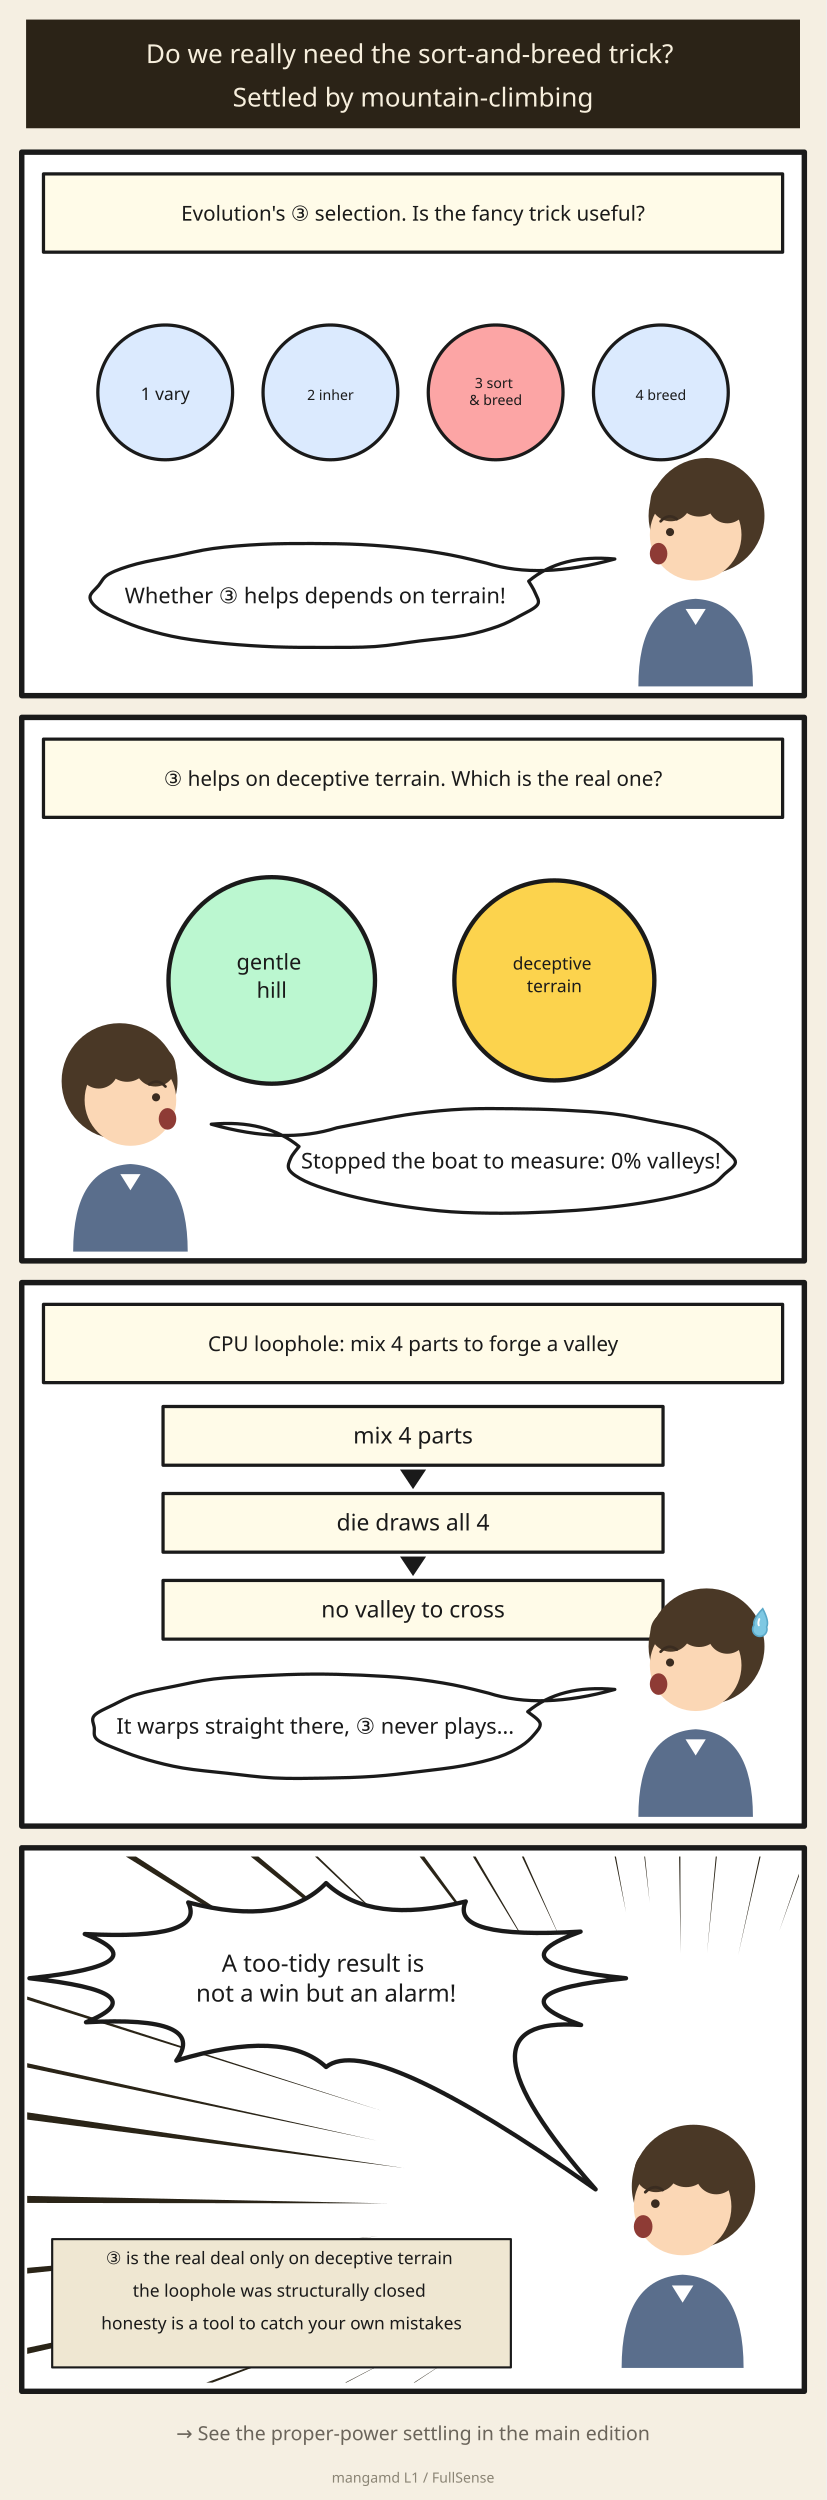
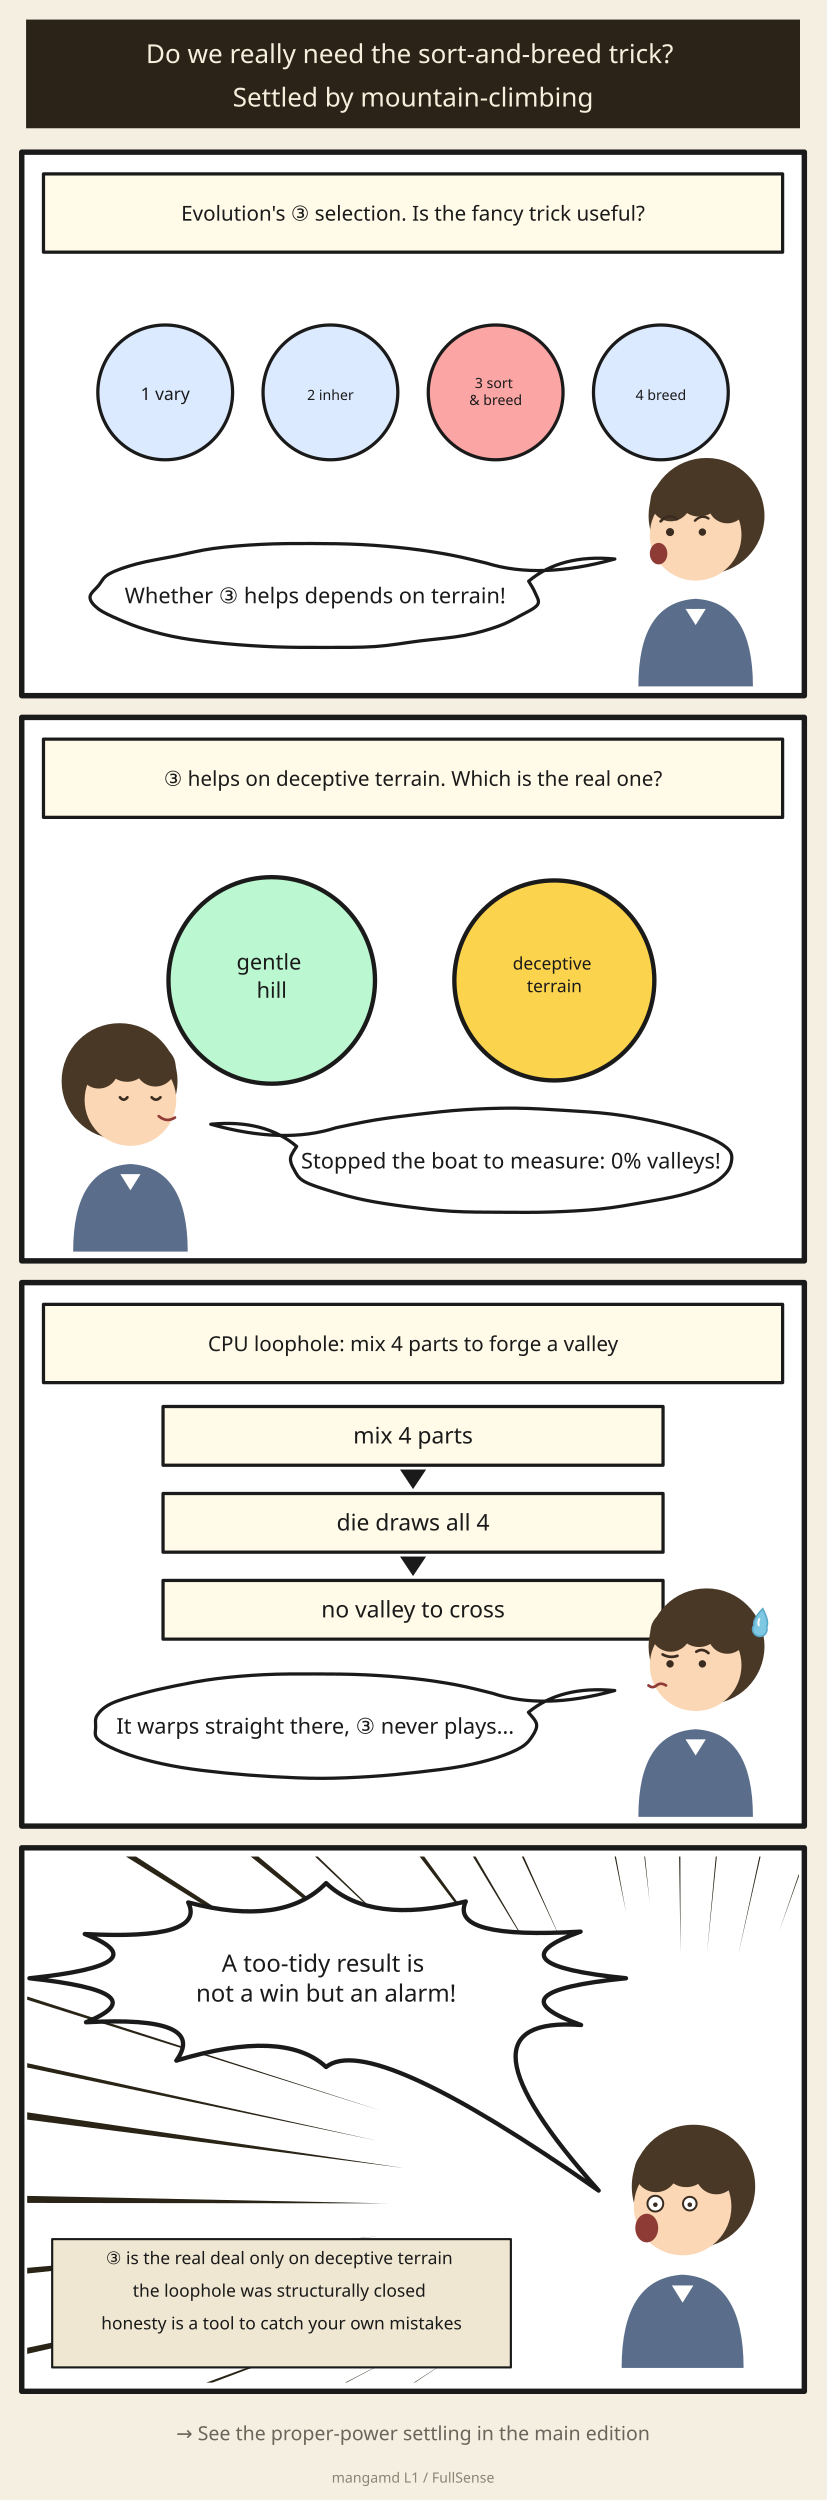
<svg xmlns="http://www.w3.org/2000/svg" viewBox="0 0 760 2300" role="img" aria-label="Settling llcore's third axis ③ by mountain-climbing" style="width:100%;height:auto;max-width:1200px">
  <defs>
    <clipPath id="cl_26">
      <rect x="25" y="1708" width="710" height="484" />
    </clipPath>
  </defs>
  <rect width="760" height="2300" fill="#f5efe2" />
  <g transform="translate(0.00,0.00) scale(1)">
    <path d="M 24.00,18.00 L 736.00,18.00 L 736.00,118.00 L 24.00,118.00 Z" fill="#2b2317" stroke="none" stroke-width="3" stroke-linejoin="round" />
    <text font-family="'Segoe UI','Noto Sans',sans-serif" font-size="24" fill="#f7efdd" text-anchor="middle">
      <tspan x="380.0" y="58.0">Do we really need the sort-and-breed trick?</tspan>
      <tspan x="380.0" y="98.0">Settled by mountain-climbing</tspan>
    </text>
  </g>
  <g transform="translate(0.00,0.00) scale(1)">
    <path d="M 20.00,140.00 L 740.00,140.00 L 740.00,640.00 L 20.00,640.00 Z" fill="#ffffff" stroke="#1a1a1a" stroke-width="5" stroke-linejoin="round" />
    <text font-family="'Segoe UI','Noto Sans',sans-serif" font-size="1" fill="#1a1a1a" text-anchor="middle">
      <tspan x="0.0" y="0.0" />
    </text>
  </g>
  <g transform="translate(0.00,0.00) scale(1)">
    <path d="M 20.00,660.00 L 740.00,660.00 L 740.00,1160.00 L 20.00,1160.00 Z" fill="#ffffff" stroke="#1a1a1a" stroke-width="5" stroke-linejoin="round" />
    <text font-family="'Segoe UI','Noto Sans',sans-serif" font-size="1" fill="#1a1a1a" text-anchor="middle">
      <tspan x="0.0" y="0.0" />
    </text>
  </g>
  <g transform="translate(0.00,0.00) scale(1)">
    <path d="M 20.00,1180.00 L 740.00,1180.00 L 740.00,1680.00 L 20.00,1680.00 Z" fill="#ffffff" stroke="#1a1a1a" stroke-width="5" stroke-linejoin="round" />
    <text font-family="'Segoe UI','Noto Sans',sans-serif" font-size="1" fill="#1a1a1a" text-anchor="middle">
      <tspan x="0.0" y="0.0" />
    </text>
  </g>
  <g transform="translate(0.00,0.00) scale(1)">
    <path d="M 20.00,1700.00 L 740.00,1700.00 L 740.00,2200.00 L 20.00,2200.00 Z" fill="#ffffff" stroke="#1a1a1a" stroke-width="5" stroke-linejoin="round" />
    <text font-family="'Segoe UI','Noto Sans',sans-serif" font-size="1" fill="#1a1a1a" text-anchor="middle">
      <tspan x="0.0" y="0.0" />
    </text>
  </g>
  <g transform="translate(0.00,0.00) scale(1)">
    <path d="M 40.00,160.00 L 720.00,160.00 L 720.00,232.00 L 40.00,232.00 Z" fill="#fffbe8" stroke="#1a1a1a" stroke-width="3" stroke-linejoin="round" />
    <text font-family="'Segoe UI','Noto Sans',sans-serif" font-size="19" fill="#1a1a1a" text-anchor="middle">
      <tspan x="380.0" y="203.0">Evolution's ③ selection. Is the fancy trick useful?</tspan>
    </text>
  </g>
  <g transform="translate(0.00,0.00) scale(1)">
    <path d="M 90.00,361.00 a 62.00,62.00 0 1,0 124.00,0 a 62.00,62.00 0 1,0 -124.00,0 Z" fill="#dbeafe" stroke="#1a1a1a" stroke-width="3" stroke-linejoin="round" />
    <text font-family="'Segoe UI','Noto Sans',sans-serif" font-size="16" fill="#1a1a1a" text-anchor="middle">
      <tspan x="152.0" y="368.0">1 vary</tspan>
    </text>
  </g>
  <g transform="translate(0.00,0.00) scale(1)">
    <path d="M 242.00,361.00 a 62.00,62.00 0 1,0 124.00,0 a 62.00,62.00 0 1,0 -124.00,0 Z" fill="#dbeafe" stroke="#1a1a1a" stroke-width="3" stroke-linejoin="round" />
    <text font-family="'Segoe UI','Noto Sans',sans-serif" font-size="13" fill="#1a1a1a" text-anchor="middle">
      <tspan x="304.0" y="368.0">2 inher</tspan>
    </text>
  </g>
  <g transform="translate(0.00,0.00) scale(1)">
    <path d="M 394.00,361.00 a 62.00,62.00 0 1,0 124.00,0 a 62.00,62.00 0 1,0 -124.00,0 Z" fill="#fca5a5" stroke="#1a1a1a" stroke-width="3" stroke-linejoin="round" />
    <text font-family="'Segoe UI','Noto Sans',sans-serif" font-size="13" fill="#1a1a1a" text-anchor="middle">
      <tspan x="456.0" y="357.0">3 sort</tspan>
      <tspan x="456.0" y="372.6">&amp; breed</tspan>
    </text>
  </g>
  <g transform="translate(0.00,0.00) scale(1)">
    <path d="M 546.00,361.00 a 62.00,62.00 0 1,0 124.00,0 a 62.00,62.00 0 1,0 -124.00,0 Z" fill="#dbeafe" stroke="#1a1a1a" stroke-width="3" stroke-linejoin="round" />
    <text font-family="'Segoe UI','Noto Sans',sans-serif" font-size="13" fill="#1a1a1a" text-anchor="middle">
      <tspan x="608.0" y="368.0">4 breed</tspan>
    </text>
  </g>
  <g transform="translate(0.00,0.00) scale(1)">
    <path d="M 596.68,474.64 a 53.32,53.32 0 1,0 106.64,0 a 53.32,53.32 0 1,0 -106.64,0 Z" fill="#4a3826" stroke="none" stroke-width="2" stroke-linejoin="round" />
    <path d="M 597.84,492.00 a 42.16,42.16 0 1,0 84.32,0 a 42.16,42.16 0 1,0 -84.32,0 Z" fill="#fbd7b5" stroke="none" stroke-width="2" stroke-linejoin="round" />
    <path d="M 598.46,461.00 a 18.60,18.60 0 1,0 37.20,0 a 18.60,18.60 0 1,0 -37.20,0 Z" fill="#4a3826" stroke="none" stroke-width="2" stroke-linejoin="round" />
    <path d="M 622.64,454.80 a 20.46,20.46 0 1,0 40.92,0 a 20.46,20.46 0 1,0 -40.92,0 Z" fill="#4a3826" stroke="none" stroke-width="2" stroke-linejoin="round" />
    <path d="M 651.16,463.48 a 17.98,17.98 0 1,0 35.96,0 a 17.98,17.98 0 1,0 -35.96,0 Z" fill="#4a3826" stroke="none" stroke-width="2" stroke-linejoin="round" />
    <path d="M 607.76 479.6 q 7.44 -8 14.88 -2" fill="none" stroke="#3a2c20" stroke-width="2.5" stroke-linejoin="round" stroke-linecap="round" />
+     <path d="M 639.38 478.98 q 6.2 -6 12.4 -2" fill="none" stroke="#3a2c20" stroke-width="2.25" stroke-linejoin="round" stroke-linecap="round" />
    <path d="M 612.72,489.52 a 3.72,3.72 0 1,0 7.44,0 a 3.72,3.72 0 1,0 -7.44,0 Z" fill="#3a2c20" stroke="none" stroke-width="2" stroke-linejoin="round" />
+     <path d="M 642.79,489.52 a 3.41,3.41 0 1,0 6.82,0 a 3.41,3.41 0 1,0 -6.82,0 Z" fill="#3a2c20" stroke="none" stroke-width="2" stroke-linejoin="round" />
    <path d="M 597.84,509.36 a 8.06,9.92 0 1,0 16.12,0 a 8.06,9.92 0 1,0 -16.12,0 Z" fill="#8e3b35" stroke="none" stroke-width="2" stroke-linejoin="round" />
    <path d="M 587.3 631.5 Q 587.3 554.0 640 550.9 Q 692.7 554.0 692.7 631.5 Z" fill="#5a6e8c" stroke="none" stroke-width="2" stroke-linejoin="round" />
    <path d="M 630.7 560.2 L 640 575.08 L 649.3 560.2" fill="#ffffff" stroke="none" stroke-width="2" stroke-linejoin="round" />
  </g>
  <g transform="translate(0.00,0.00) scale(1)">
    <path d="M 486.38,534.71 C 487.38,536.49 490.98,541.79 492.34,545.39 C 493.70,548.98 496.88,552.76 494.56,556.28 C 492.25,559.80 484.54,563.18 478.44,566.52 C 472.34,569.86 466.49,573.28 457.97,576.30 C 449.45,579.31 439.31,582.37 427.31,584.60 C 415.32,586.83 399.72,587.98 386.00,589.69 C 372.28,591.39 359.56,593.85 344.98,594.83 C 330.41,595.82 313.95,595.58 298.54,595.62 C 283.13,595.66 267.63,595.65 252.52,595.08 C 237.41,594.50 222.19,593.51 207.89,592.17 C 193.59,590.83 179.01,589.18 166.73,587.02 C 154.45,584.86 143.72,582.03 134.23,579.20 C 124.73,576.37 117.04,573.22 109.75,570.05 C 102.46,566.88 94.98,563.63 90.49,560.18 C 86.00,556.74 82.76,552.99 82.80,549.40 C 82.83,545.81 87.76,542.24 90.71,538.67 C 93.66,535.10 94.62,531.30 100.47,527.99 C 106.32,524.67 115.78,521.50 125.82,518.78 C 135.86,516.06 148.97,514.02 160.71,511.66 C 172.45,509.30 183.01,506.42 196.27,504.61 C 209.53,502.80 225.18,501.58 240.26,500.82 C 255.35,500.05 271.34,499.99 286.78,500.03 C 302.22,500.06 317.97,500.23 332.89,501.02 C 347.81,501.80 362.66,503.12 376.31,504.72 C 389.95,506.32 402.88,508.38 414.76,510.60 C 426.64,512.83 442.11,516.83 447.58,518.08 Q 496.87,533.47 565.64,514.28 Q 516.02,509.63 486.38,534.71 Z" fill="#ffffff" stroke="#1a1a1a" stroke-width="3" stroke-linejoin="round" />
    <text font-family="'Segoe UI','Noto Sans',sans-serif" font-size="20" fill="#1a1a1a" text-anchor="middle">
      <tspan x="290.0" y="555.0">Whether ③ helps depends on terrain!</tspan>
    </text>
  </g>
  <g transform="translate(0.00,0.00) scale(1)">
    <path d="M 40.00,680.00 L 720.00,680.00 L 720.00,752.00 L 40.00,752.00 Z" fill="#fffbe8" stroke="#1a1a1a" stroke-width="3" stroke-linejoin="round" />
    <text font-family="'Segoe UI','Noto Sans',sans-serif" font-size="19" fill="#1a1a1a" text-anchor="middle">
      <tspan x="380.0" y="723.0">③ helps on deceptive terrain. Which is the real one?</tspan>
    </text>
  </g>
  <g transform="translate(0.00,0.00) scale(1)">
    <path d="M 155.00,902.00 a 95.00,95.00 0 1,0 190.00,0 a 95.00,95.00 0 1,0 -190.00,0 Z" fill="#bbf7d0" stroke="#1a1a1a" stroke-width="4" stroke-linejoin="round" />
    <text font-family="'Segoe UI','Noto Sans',sans-serif" font-size="20" fill="#1a1a1a" text-anchor="middle">
      <tspan x="250.0" y="892.0">gentle</tspan>
      <tspan x="250.0" y="918.0">hill</tspan>
    </text>
  </g>
  <g transform="translate(0.00,0.00) scale(1)">
    <path d="M 418.00,902.00 a 92.00,92.00 0 1,0 184.00,0 a 92.00,92.00 0 1,0 -184.00,0 Z" fill="#fcd34d" stroke="#1a1a1a" stroke-width="4" stroke-linejoin="round" />
    <text font-family="'Segoe UI','Noto Sans',sans-serif" font-size="16" fill="#1a1a1a" text-anchor="middle">
      <tspan x="510.0" y="892.0">deceptive</tspan>
      <tspan x="510.0" y="912.8">terrain</tspan>
    </text>
  </g>
  <g transform="translate(0.00,0.00) scale(1)">
    <path d="M 56.68,994.64 a 53.32,53.32 0 1,0 106.64,0 a 53.32,53.32 0 1,0 -106.64,0 Z" fill="#4a3826" stroke="none" stroke-width="2" stroke-linejoin="round" />
    <path d="M 77.84,1012.00 a 42.16,42.16 0 1,0 84.32,0 a 42.16,42.16 0 1,0 -84.32,0 Z" fill="#fbd7b5" stroke="none" stroke-width="2" stroke-linejoin="round" />
    <path d="M 124.34,981.00 a 18.60,18.60 0 1,0 37.20,0 a 18.60,18.60 0 1,0 -37.20,0 Z" fill="#4a3826" stroke="none" stroke-width="2" stroke-linejoin="round" />
    <path d="M 96.44,974.80 a 20.46,20.46 0 1,0 40.92,0 a 20.46,20.46 0 1,0 -40.92,0 Z" fill="#4a3826" stroke="none" stroke-width="2" stroke-linejoin="round" />
    <path d="M 72.88,983.48 a 17.98,17.98 0 1,0 35.96,0 a 17.98,17.98 0 1,0 -35.96,0 Z" fill="#4a3826" stroke="none" stroke-width="2" stroke-linejoin="round" />
-     <path d="M 152.24 999.6 q -7.44 -8 -14.88 -2" fill="none" stroke="#3a2c20" stroke-width="2.5" stroke-linejoin="round" stroke-linecap="round" />
-     <path d="M 139.84,1009.52 a 3.72,3.72 0 1,0 7.44,0 a 3.72,3.72 0 1,0 -7.44,0 Z" fill="#3a2c20" stroke="none" stroke-width="2" stroke-linejoin="round" />
-     <path d="M 146.04,1029.36 a 8.06,9.92 0 1,0 16.12,0 a 8.06,9.92 0 1,0 -16.12,0 Z" fill="#8e3b35" stroke="none" stroke-width="2" stroke-linejoin="round" />
+     <path d="M 139.53 1009.52 q 4.03 4.34 8.06 0" fill="none" stroke="#3a2c20" stroke-width="2.5" stroke-linejoin="round" stroke-linecap="round" />
+     <path d="M 110.39 1009.52 q 3.41 4.34 6.82 0" fill="none" stroke="#3a2c20" stroke-width="2.5" stroke-linejoin="round" stroke-linecap="round" />
+     <path d="M 146.04 1026.88 q 7.44 6.2 14.88 1.24" fill="none" stroke="#8e3b35" stroke-width="2.5" stroke-linejoin="round" stroke-linecap="round" />
    <path d="M 67.3 1151.5 Q 67.3 1074.0 120 1070.9 Q 172.7 1074.0 172.7 1151.5 Z" fill="#5a6e8c" stroke="none" stroke-width="2" stroke-linejoin="round" />
    <path d="M 110.7 1080.2 L 120 1095.08 L 129.3 1080.2" fill="#ffffff" stroke="none" stroke-width="2" stroke-linejoin="round" />
  </g>
  <g transform="translate(0.00,0.00) scale(1)">
-     <path d="M 309.84,1037.59 C 315.77,1036.43 333.26,1032.87 345.44,1030.66 C 357.62,1028.45 369.40,1026.05 382.92,1024.33 C 396.43,1022.62 411.47,1021.08 426.52,1020.37 C 441.57,1019.65 457.78,1019.87 473.22,1020.04 C 488.66,1020.20 504.11,1020.59 519.17,1021.36 C 534.22,1022.13 549.99,1023.03 563.58,1024.68 C 577.16,1026.33 588.72,1028.95 600.67,1031.27 C 612.62,1033.59 626.04,1035.74 635.25,1038.59 C 644.46,1041.44 650.47,1045.01 655.94,1048.36 C 661.42,1051.72 664.66,1055.22 668.10,1058.72 C 671.54,1062.23 676.84,1065.85 676.61,1069.40 C 676.37,1072.94 670.46,1076.49 666.67,1080.01 C 662.88,1083.53 660.49,1087.25 653.86,1090.49 C 647.22,1093.72 637.25,1096.76 626.88,1099.42 C 616.50,1102.09 604.21,1104.45 591.61,1106.50 C 579.01,1108.55 565.32,1110.32 551.27,1111.72 C 537.23,1113.12 522.32,1114.16 507.33,1114.90 C 492.35,1115.64 476.75,1116.17 461.36,1116.16 C 445.97,1116.15 429.73,1115.85 415.01,1114.84 C 400.29,1113.83 386.09,1111.99 373.01,1110.11 C 359.94,1108.23 347.78,1105.97 336.55,1103.57 C 325.31,1101.17 314.93,1098.52 305.61,1095.70 C 296.28,1092.87 287.18,1089.86 280.61,1086.61 C 274.03,1083.37 268.34,1079.79 266.17,1076.25 C 263.99,1072.71 266.06,1068.96 267.55,1065.38 C 269.04,1061.81 273.86,1056.57 275.12,1054.81 Q 244.88,1029.69 194.36,1034.28 Q 261.58,1053.18 309.84,1037.59 Z" fill="#ffffff" stroke="#1a1a1a" stroke-width="3" stroke-linejoin="round" />
+     <path d="M 309.19,1037.51 C 315.10,1036.34 332.08,1032.54 344.61,1030.48 C 357.15,1028.42 370.68,1026.74 384.40,1025.16 C 398.12,1023.59 412.15,1021.95 426.93,1021.00 C 441.71,1020.06 457.77,1019.41 473.09,1019.50 C 488.41,1019.58 503.89,1020.60 518.84,1021.51 C 533.79,1022.42 549.23,1023.32 562.79,1024.96 C 576.36,1026.59 588.82,1028.95 600.24,1031.33 C 611.66,1033.71 621.98,1036.41 631.31,1039.24 C 640.64,1042.07 649.60,1045.07 656.24,1048.29 C 662.88,1051.51 668.37,1055.03 671.13,1058.54 C 673.88,1062.05 673.42,1065.75 672.77,1069.33 C 672.12,1072.91 670.52,1076.50 667.22,1080.00 C 663.93,1083.51 659.73,1087.11 653.01,1090.34 C 646.28,1093.57 637.17,1096.71 626.88,1099.37 C 616.59,1102.04 603.68,1104.18 591.27,1106.33 C 578.87,1108.47 566.39,1110.80 552.44,1112.25 C 538.49,1113.69 522.72,1114.51 507.60,1115.01 C 492.47,1115.52 476.99,1115.39 461.68,1115.28 C 446.36,1115.18 430.43,1115.26 415.71,1114.39 C 400.99,1113.51 386.76,1111.78 373.36,1110.05 C 359.95,1108.31 346.73,1106.32 335.26,1103.97 C 323.80,1101.61 313.84,1098.79 304.57,1095.92 C 295.30,1093.05 285.31,1090.05 279.64,1086.75 C 273.98,1083.45 272.62,1079.67 270.57,1076.11 C 268.51,1072.55 266.91,1068.99 267.31,1065.42 C 267.70,1061.85 271.98,1056.49 272.92,1054.70 Q 243.38,1029.56 193.90,1034.29 Q 261.00,1053.20 309.19,1037.51 Z" fill="#ffffff" stroke="#1a1a1a" stroke-width="3" stroke-linejoin="round" />
    <text font-family="'Segoe UI','Noto Sans',sans-serif" font-size="20" fill="#1a1a1a" text-anchor="middle">
      <tspan x="470.0" y="1075.0">Stopped the boat to measure: 0% valleys!</tspan>
    </text>
  </g>
  <g transform="translate(0.00,0.00) scale(1)">
    <path d="M 40.00,1200.00 L 720.00,1200.00 L 720.00,1272.00 L 40.00,1272.00 Z" fill="#fffbe8" stroke="#1a1a1a" stroke-width="3" stroke-linejoin="round" />
    <text font-family="'Segoe UI','Noto Sans',sans-serif" font-size="19" fill="#1a1a1a" text-anchor="middle">
      <tspan x="380.0" y="1243.0">CPU loophole: mix 4 parts to forge a valley</tspan>
    </text>
  </g>
  <g transform="translate(0.00,0.00) scale(1)">
    <path d="M 150.00,1294.00 L 610.00,1294.00 L 610.00,1348.00 L 150.00,1348.00 Z" fill="#fffbe8" stroke="#1a1a1a" stroke-width="3" stroke-linejoin="round" />
    <text font-family="'Segoe UI','Noto Sans',sans-serif" font-size="21" fill="#1a1a1a" text-anchor="middle">
      <tspan x="380.0" y="1328.0">mix 4 parts</tspan>
    </text>
  </g>
  <g transform="translate(0.00,0.00) scale(1)">
    <path d="M 368.00,1352.00 L 392.00,1352.00 L 380.00,1370.00 Z" fill="#1a1a1a" stroke="none" stroke-width="3" stroke-linejoin="round" />
    <text font-family="'Segoe UI','Noto Sans',sans-serif" font-size="1" fill="#1a1a1a" text-anchor="middle">
      <tspan x="0.0" y="0.0" />
    </text>
  </g>
  <g transform="translate(0.00,0.00) scale(1)">
    <path d="M 150.00,1374.00 L 610.00,1374.00 L 610.00,1428.00 L 150.00,1428.00 Z" fill="#fffbe8" stroke="#1a1a1a" stroke-width="3" stroke-linejoin="round" />
    <text font-family="'Segoe UI','Noto Sans',sans-serif" font-size="21" fill="#1a1a1a" text-anchor="middle">
      <tspan x="380.0" y="1408.0">die draws all 4</tspan>
    </text>
  </g>
  <g transform="translate(0.00,0.00) scale(1)">
    <path d="M 368.00,1432.00 L 392.00,1432.00 L 380.00,1450.00 Z" fill="#1a1a1a" stroke="none" stroke-width="3" stroke-linejoin="round" />
    <text font-family="'Segoe UI','Noto Sans',sans-serif" font-size="1" fill="#1a1a1a" text-anchor="middle">
      <tspan x="0.0" y="0.0" />
    </text>
  </g>
  <g transform="translate(0.00,0.00) scale(1)">
    <path d="M 150.00,1454.00 L 610.00,1454.00 L 610.00,1508.00 L 150.00,1508.00 Z" fill="#fffbe8" stroke="#1a1a1a" stroke-width="3" stroke-linejoin="round" />
    <text font-family="'Segoe UI','Noto Sans',sans-serif" font-size="21" fill="#1a1a1a" text-anchor="middle">
      <tspan x="380.0" y="1488.0">no valley to cross</tspan>
    </text>
  </g>
  <g transform="translate(0.00,0.00) scale(1)">
    <path d="M 596.68,1514.64 a 53.32,53.32 0 1,0 106.64,0 a 53.32,53.32 0 1,0 -106.64,0 Z" fill="#4a3826" stroke="none" stroke-width="2" stroke-linejoin="round" />
    <path d="M 597.84,1532.00 a 42.16,42.16 0 1,0 84.32,0 a 42.16,42.16 0 1,0 -84.32,0 Z" fill="#fbd7b5" stroke="none" stroke-width="2" stroke-linejoin="round" />
    <path d="M 598.46,1501.00 a 18.60,18.60 0 1,0 37.20,0 a 18.60,18.60 0 1,0 -37.20,0 Z" fill="#4a3826" stroke="none" stroke-width="2" stroke-linejoin="round" />
    <path d="M 622.64,1494.80 a 20.46,20.46 0 1,0 40.92,0 a 20.46,20.46 0 1,0 -40.92,0 Z" fill="#4a3826" stroke="none" stroke-width="2" stroke-linejoin="round" />
    <path d="M 651.16,1503.48 a 17.98,17.98 0 1,0 35.96,0 a 17.98,17.98 0 1,0 -35.96,0 Z" fill="#4a3826" stroke="none" stroke-width="2" stroke-linejoin="round" />
-     <path d="M 607.76 1519.6 q 7.44 -8 14.88 -2" fill="none" stroke="#3a2c20" stroke-width="2.5" stroke-linejoin="round" stroke-linecap="round" />
-     <path d="M 612.72,1529.52 a 3.72,3.72 0 1,0 7.44,0 a 3.72,3.72 0 1,0 -7.44,0 Z" fill="#3a2c20" stroke="none" stroke-width="2" stroke-linejoin="round" />
-     <path d="M 597.84,1549.36 a 8.06,9.92 0 1,0 16.12,0 a 8.06,9.92 0 1,0 -16.12,0 Z" fill="#8e3b35" stroke="none" stroke-width="2" stroke-linejoin="round" />
+     <path d="M 609.62 1522.08 q 6.82 3.72 13.64 1.24" fill="none" stroke="#3a2c20" stroke-width="2.5" stroke-linejoin="round" stroke-linecap="round" />
+     <path d="M 613.03,1530.76 a 3.41,3.41 0 1,0 6.82,0 a 3.41,3.41 0 1,0 -6.82,0 Z" fill="#3a2c20" stroke="none" stroke-width="2" stroke-linejoin="round" />
+     <path d="M 640.62 1519.6 q 5.58 -3.72 11.16 1.24" fill="none" stroke="#3a2c20" stroke-width="2.5" stroke-linejoin="round" stroke-linecap="round" />
+     <path d="M 642.79,1530.76 a 3.41,3.41 0 1,0 6.82,0 a 3.41,3.41 0 1,0 -6.82,0 Z" fill="#3a2c20" stroke="none" stroke-width="2" stroke-linejoin="round" />
+     <path d="M 612.72 1550.6 q -4.96 -3.1 -8.68 0 q -3.72 3.1 -7.44 0" fill="none" stroke="#8e3b35" stroke-width="2.5" stroke-linejoin="round" stroke-linecap="round" />
    <path d="M 587.3 1671.5 Q 587.3 1594.0 640 1590.9 Q 692.7 1594.0 692.7 1671.5 Z" fill="#5a6e8c" stroke="none" stroke-width="2" stroke-linejoin="round" />
    <path d="M 630.7 1600.2 L 640 1615.08 L 649.3 1600.2" fill="#ffffff" stroke="none" stroke-width="2" stroke-linejoin="round" />
  </g>
  <g transform="translate(700.0,1492.0) rotate(8.1)">
    <path d="M 0,-12.1 Q 7.9,-1.1 5.9,4.0 A 6.6,6.6 0 1 1 -5.9,4.0 Q -7.9,-1.1 0,-12.1 Z" fill="#7EC8E3" stroke="#5aa8c8" stroke-width="1.5" />
    <path d="M -1.8,-2.2 q -0.9,4.0 0.4,5.7" stroke="#ffffff" stroke-width="1.8" fill="none" stroke-linecap="round" />
  </g>
  <g transform="translate(0.00,0.00) scale(1)">
-     <path d="M 485.49,1574.77 C 487.39,1576.53 495.95,1581.77 496.88,1585.33 C 497.82,1588.89 494.05,1592.59 491.08,1596.14 C 488.12,1599.68 484.50,1603.21 479.10,1606.59 C 473.70,1609.97 467.48,1613.46 458.70,1616.42 C 449.93,1619.39 438.53,1622.14 426.46,1624.37 C 414.39,1626.60 399.98,1628.17 386.28,1629.81 C 372.58,1631.45 358.86,1633.19 344.25,1634.21 C 329.63,1635.22 313.96,1635.63 298.59,1635.88 C 283.22,1636.13 266.89,1636.46 252.01,1635.72 C 237.12,1634.98 223.26,1632.94 209.28,1631.42 C 195.30,1629.89 180.43,1628.66 168.15,1626.57 C 155.86,1624.49 145.28,1621.69 135.56,1618.94 C 125.85,1616.18 117.58,1613.15 109.85,1610.04 C 102.12,1606.92 93.06,1603.71 89.21,1600.26 C 85.35,1596.82 87.14,1593.00 86.71,1589.37 C 86.28,1585.74 83.69,1581.97 86.63,1578.47 C 89.57,1574.98 97.77,1571.67 104.36,1568.40 C 110.95,1565.12 116.90,1561.66 126.16,1558.84 C 135.43,1556.01 148.23,1553.80 159.95,1551.44 C 171.67,1549.09 182.94,1546.34 196.48,1544.70 C 210.01,1543.07 226.09,1542.41 241.14,1541.65 C 256.20,1540.90 271.52,1540.26 286.79,1540.18 C 302.06,1540.09 317.67,1540.48 332.77,1541.15 C 347.87,1541.81 363.39,1542.70 377.38,1544.18 C 391.38,1545.66 404.71,1547.75 416.74,1550.01 C 428.76,1552.26 444.06,1556.43 449.52,1557.71 Q 498.04,1573.25 565.64,1554.28 Q 515.48,1549.67 485.49,1574.77 Z" fill="#ffffff" stroke="#1a1a1a" stroke-width="3" stroke-linejoin="round" />
+     <path d="M 486.15,1575.34 C 487.39,1577.11 492.93,1582.41 493.59,1585.97 C 494.25,1589.53 492.38,1593.14 490.09,1596.70 C 487.81,1600.26 485.32,1603.94 479.86,1607.32 C 474.40,1610.69 466.45,1614.00 457.33,1616.94 C 448.20,1619.87 437.21,1622.69 425.11,1624.93 C 413.01,1627.17 398.64,1628.83 384.75,1630.40 C 370.85,1631.97 356.53,1633.39 341.75,1634.33 C 326.97,1635.28 311.29,1636.05 296.06,1636.07 C 280.84,1636.10 265.24,1635.32 250.41,1634.50 C 235.58,1633.67 221.03,1632.54 207.08,1631.12 C 193.13,1629.71 179.10,1628.10 166.72,1626.03 C 154.34,1623.96 142.83,1621.41 132.81,1618.70 C 122.79,1615.99 113.83,1612.93 106.61,1609.75 C 99.40,1606.57 92.64,1603.12 89.54,1599.62 C 86.44,1596.12 88.05,1592.38 88.03,1588.77 C 88.02,1585.17 87.13,1581.55 89.45,1578.00 C 91.77,1574.45 95.37,1570.71 101.94,1567.48 C 108.50,1564.24 118.93,1561.32 128.84,1558.57 C 138.76,1555.81 149.78,1553.29 161.44,1550.93 C 173.10,1548.58 185.26,1546.15 198.82,1544.45 C 212.38,1542.74 227.71,1541.43 242.79,1540.69 C 257.88,1539.95 273.85,1540.00 289.34,1540.02 C 304.82,1540.05 320.56,1540.12 335.70,1540.82 C 350.84,1541.52 366.16,1542.67 380.18,1544.21 C 394.20,1545.75 407.69,1547.80 419.83,1550.07 C 431.98,1552.33 447.51,1556.53 453.04,1557.82 Q 500.03,1573.50 565.56,1555.31 Q 515.93,1550.65 486.15,1575.34 Z" fill="#ffffff" stroke="#1a1a1a" stroke-width="3" stroke-linejoin="round" />
    <text font-family="'Segoe UI','Noto Sans',sans-serif" font-size="20" fill="#1a1a1a" text-anchor="middle">
      <tspan x="290.0" y="1595.0">It warps straight there, ③ never plays...</tspan>
    </text>
  </g>
  <g clip-path="url(#cl_26)">
    <path d="M 906.5,2032.5 L 1431.3,2043.4 L 1431.5,2031.2 Z" fill="#ffffff" />
    <path d="M 875.1,2081.6 L 1339.2,2182.5 L 1340.8,2174.7 Z" fill="#ffffff" />
    <path d="M 854.6,2107.9 L 1325.4,2275.0 L 1328.6,2265.6 Z" fill="#ffffff" />
    <path d="M 875.7,2154.6 L 1313.5,2382.4 L 1319.6,2370.4 Z" fill="#ffffff" />
    <path d="M 834.4,2165.4 L 1292.5,2474.0 L 1300.0,2462.5 Z" fill="#ffffff" />
    <path d="M 819.1,2176.3 L 1245.9,2507.6 L 1250.6,2501.5 Z" fill="#ffffff" />
    <path d="M 806.9,2204.8 L 1143.1,2539.5 L 1149.4,2533.0 Z" fill="#ffffff" />
    <path d="M 800.2,2241.3 L 1093.1,2607.8 L 1100.2,2602.0 Z" fill="#ffffff" />
    <path d="M 760.9,2238.6 L 1039.2,2684.5 L 1047.5,2679.2 Z" fill="#ffffff" />
    <path d="M 722.6,2242.5 L 941.4,2752.6 L 955.5,2746.3 Z" fill="#ffffff" />
    <path d="M 714.3,2278.8 L 887.6,2795.3 L 898.2,2791.6 Z" fill="#ffffff" />
    <path d="M 675.5,2253.0 L 778.1,2766.7 L 790.9,2763.9 Z" fill="#ffffff" />
    <path d="M 649.1,2290.0 L 682.8,2799.0 L 698.2,2797.7 Z" fill="#ffffff" />
    <path d="M 625.9,2285.7 L 616.0,2776.2 L 628.0,2776.3 Z" fill="#ffffff" />
    <path d="M 589.5,2297.6 L 507.0,2816.4 L 522.3,2818.6 Z" fill="#ffffff" />
    <path d="M 566.1,2296.3 L 447.6,2780.4 L 458.7,2783.0 Z" fill="#ffffff" />
    <path d="M 556.8,2247.9 L 396.4,2726.5 L 403.6,2728.9 Z" fill="#ffffff" />
    <path d="M 512.1,2256.1 L 264.9,2722.5 L 277.9,2729.2 Z" fill="#ffffff" />
    <path d="M 437.9,2219.8 L 53.7,2595.7 L 61.4,2603.4 Z" fill="#ffffff" />
    <path d="M 412.5,2198.8 L 24.1,2495.2 L 31.6,2504.8 Z" fill="#ffffff" />
    <path d="M 426.8,2162.0 L -13.5,2446.3 L -9.3,2452.8 Z" fill="#ffffff" />
    <path d="M 382.5,2158.3 L -58.9,2385.8 L -56.2,2390.9 Z" fill="#ffffff" />
    <path d="M 406.7,2112.4 L -135.2,2309.8 L -132.5,2317.1 Z" fill="#ffffff" />
    <path d="M 359.6,2089.1 L -126.2,2190.0 L -123.6,2201.6 Z" fill="#ffffff" />
    <path d="M 356.2,2056.6 L -188.3,2103.4 L -187.1,2116.4 Z" fill="#ffffff" />
    <path d="M 364.4,2027.1 L -67.2,2016.2 L -67.3,2028.7 Z" fill="#ffffff" />
    <path d="M 380.0,1995.7 L -139.2,1916.6 L -141.2,1931.1 Z" fill="#ffffff" />
    <path d="M 355.1,1971.2 L -140.3,1859.9 L -142.2,1868.7 Z" fill="#ffffff" />
    <path d="M 359.2,1944.6 L -118.5,1789.3 L -120.4,1795.4 Z" fill="#ffffff" />
    <path d="M 408.1,1890.5 L -23.2,1610.0 L -29.3,1619.7 Z" fill="#ffffff" />
    <path d="M 421.9,1861.5 L 77.9,1572.0 L 69.8,1581.8 Z" fill="#ffffff" />
    <path d="M 428.5,1839.3 L 56.5,1478.8 L 51.5,1484.1 Z" fill="#ffffff" />
    <path d="M 483.1,1835.5 L 204.8,1448.5 L 192.1,1458.0 Z" fill="#ffffff" />
    <path d="M 501.6,1817.7 L 229.5,1346.5 L 217.1,1353.9 Z" fill="#ffffff" />
    <path d="M 521.1,1795.9 L 311.5,1320.0 L 298.8,1325.8 Z" fill="#ffffff" />
    <path d="M 577.6,1767.7 L 491.7,1278.5 L 475.9,1281.5 Z" fill="#ffffff" />
    <path d="M 598.6,1758.9 L 556.1,1312.3 L 544.7,1313.5 Z" fill="#ffffff" />
    <path d="M 626.2,1804.1 L 626.9,1316.1 L 617.4,1316.2 Z" fill="#ffffff" />
    <path d="M 649.7,1804.2 L 702.3,1300.3 L 694.1,1299.5 Z" fill="#ffffff" />
    <path d="M 677.6,1805.7 L 805.2,1251.2 L 795.6,1249.1 Z" fill="#ffffff" />
    <path d="M 714.2,1784.2 L 891.5,1295.5 L 881.2,1291.9 Z" fill="#ffffff" />
    <path d="M 773.9,1806.6 L 1052.5,1392.1 L 1041.2,1384.7 Z" fill="#ffffff" />
    <path d="M 767.5,1850.0 L 1065.7,1472.4 L 1058.8,1467.1 Z" fill="#ffffff" />
    <path d="M 783.6,1869.6 L 1166.4,1481.2 L 1160.3,1475.3 Z" fill="#ffffff" />
    <path d="M 815.9,1879.3 L 1203.2,1575.4 L 1196.7,1567.3 Z" fill="#ffffff" />
    <path d="M 825.0,1914.3 L 1292.0,1649.1 L 1284.2,1635.8 Z" fill="#ffffff" />
    <path d="M 845.8,1932.8 L 1361.4,1711.1 L 1355.2,1697.2 Z" fill="#ffffff" />
    <path d="M 861.5,1942.0 L 1278.8,1788.4 L 1276.2,1781.7 Z" fill="#ffffff" />
    <path d="M 850.3,1972.6 L 1339.0,1849.6 L 1337.4,1843.4 Z" fill="#ffffff" />
    <path d="M 905.0,2002.3 L 1390.0,1960.3 L 1388.7,1947.6 Z" fill="#ffffff" />
    <path d="M 915.1,2032.6 L 1431.4,2041.4 L 1431.4,2033.3 Z" fill="#2a2417" />
    <path d="M 882.7,2083.2 L 1339.5,2181.2 L 1340.6,2176.0 Z" fill="#2a2417" />
    <path d="M 861.6,2110.3 L 1325.9,2273.5 L 1328.1,2267.2 Z" fill="#2a2417" />
    <path d="M 883.3,2158.5 L 1314.5,2380.4 L 1318.6,2372.4 Z" fill="#2a2417" />
    <path d="M 840.8,2169.6 L 1293.8,2472.1 L 1298.8,2464.4 Z" fill="#2a2417" />
    <path d="M 825.1,2180.8 L 1246.7,2506.6 L 1249.8,2502.5 Z" fill="#2a2417" />
    <path d="M 812.5,2210.2 L 1144.1,2538.4 L 1148.3,2534.1 Z" fill="#2a2417" />
    <path d="M 805.6,2247.8 L 1094.2,2606.9 L 1099.0,2603.0 Z" fill="#2a2417" />
    <path d="M 765.1,2245.1 L 1040.6,2683.6 L 1046.1,2680.1 Z" fill="#2a2417" />
    <path d="M 725.6,2249.0 L 943.8,2751.5 L 953.1,2747.4 Z" fill="#2a2417" />
    <path d="M 717.0,2286.4 L 889.4,2794.7 L 896.5,2792.2 Z" fill="#2a2417" />
    <path d="M 676.9,2259.9 L 780.3,2766.2 L 788.8,2764.4 Z" fill="#2a2417" />
    <path d="M 649.8,2298.0 L 685.3,2798.8 L 695.7,2797.9 Z" fill="#2a2417" />
    <path d="M 625.9,2293.6 L 618.0,2776.2 L 626.0,2776.3 Z" fill="#2a2417" />
    <path d="M 588.3,2305.9 L 509.5,2816.7 L 519.7,2818.2 Z" fill="#2a2417" />
    <path d="M 564.1,2304.5 L 449.4,2780.8 L 456.8,2782.5 Z" fill="#2a2417" />
    <path d="M 554.6,2254.6 L 397.6,2726.9 L 402.4,2728.5 Z" fill="#2a2417" />
    <path d="M 508.5,2263.1 L 267.1,2723.6 L 275.7,2728.1 Z" fill="#2a2417" />
    <path d="M 432.0,2225.7 L 55.0,2597.0 L 60.1,2602.1 Z" fill="#2a2417" />
    <path d="M 405.8,2204.0 L 25.4,2496.8 L 30.3,2503.2 Z" fill="#2a2417" />
    <path d="M 420.6,2166.1 L -12.8,2447.3 L -10.0,2451.7 Z" fill="#2a2417" />
    <path d="M 374.9,2162.3 L -58.5,2386.7 L -56.7,2390.1 Z" fill="#2a2417" />
    <path d="M 399.8,2114.9 L -134.8,2311.1 L -132.9,2315.9 Z" fill="#2a2417" />
    <path d="M 351.3,2090.9 L -125.8,2191.9 L -124.0,2199.7 Z" fill="#2a2417" />
    <path d="M 347.8,2057.4 L -188.1,2105.6 L -187.3,2114.2 Z" fill="#2a2417" />
    <path d="M 356.3,2027.1 L -67.2,2018.3 L -67.3,2026.6 Z" fill="#2a2417" />
    <path d="M 372.4,1994.7 L -139.6,1919.0 L -140.9,1928.7 Z" fill="#2a2417" />
    <path d="M 346.7,1969.4 L -140.6,1861.4 L -141.9,1867.2 Z" fill="#2a2417" />
    <path d="M 350.9,1941.9 L -118.8,1790.4 L -120.1,1794.4 Z" fill="#2a2417" />
    <path d="M 401.2,1886.1 L -24.2,1611.7 L -28.3,1618.1 Z" fill="#2a2417" />
    <path d="M 415.6,1856.3 L 76.5,1573.7 L 71.2,1580.2 Z" fill="#2a2417" />
    <path d="M 422.3,1833.4 L 55.7,1479.7 L 52.3,1483.3 Z" fill="#2a2417" />
    <path d="M 478.6,1829.4 L 202.7,1450.1 L 194.2,1456.4 Z" fill="#2a2417" />
    <path d="M 497.7,1811.1 L 227.4,1347.7 L 219.1,1352.6 Z" fill="#2a2417" />
    <path d="M 517.8,1788.6 L 309.4,1321.0 L 300.9,1324.8 Z" fill="#2a2417" />
    <path d="M 576.0,1759.6 L 489.0,1279.0 L 478.5,1281.0 Z" fill="#2a2417" />
    <path d="M 597.7,1750.5 L 554.2,1312.5 L 546.6,1313.3 Z" fill="#2a2417" />
    <path d="M 626.1,1797.1 L 625.3,1316.1 L 619.0,1316.2 Z" fill="#2a2417" />
    <path d="M 650.4,1797.3 L 701.0,1300.1 L 695.5,1299.6 Z" fill="#2a2417" />
    <path d="M 679.1,1798.8 L 803.6,1250.9 L 797.2,1249.5 Z" fill="#2a2417" />
    <path d="M 716.9,1776.6 L 889.8,1294.9 L 882.9,1292.5 Z" fill="#2a2417" />
    <path d="M 778.4,1799.7 L 1050.6,1390.9 L 1043.1,1386.0 Z" fill="#2a2417" />
    <path d="M 771.8,1844.4 L 1064.6,1471.5 L 1060.0,1468.0 Z" fill="#2a2417" />
    <path d="M 788.4,1864.7 L 1165.4,1480.2 L 1161.3,1476.2 Z" fill="#2a2417" />
    <path d="M 821.8,1874.6 L 1202.1,1574.0 L 1197.8,1568.6 Z" fill="#2a2417" />
    <path d="M 831.1,1910.7 L 1290.7,1646.9 L 1285.5,1638.0 Z" fill="#2a2417" />
    <path d="M 852.5,1929.8 L 1360.4,1708.8 L 1356.2,1699.5 Z" fill="#2a2417" />
    <path d="M 868.7,1939.2 L 1278.3,1787.3 L 1276.7,1782.9 Z" fill="#2a2417" />
    <path d="M 857.2,1970.8 L 1338.7,1848.6 L 1337.6,1844.4 Z" fill="#2a2417" />
    <path d="M 913.5,2001.5 L 1389.7,1958.2 L 1388.9,1949.7 Z" fill="#2a2417" />
  </g>
  <g transform="translate(0.00,0.00) scale(1)">
    <path d="M 581.24,2011.52 a 56.76,56.76 0 1,0 113.52,0 a 56.76,56.76 0 1,0 -113.52,0 Z" fill="#4a3826" stroke="none" stroke-width="2" stroke-linejoin="round" />
    <path d="M 583.12,2030.00 a 44.88,44.88 0 1,0 89.76,0 a 44.88,44.88 0 1,0 -89.76,0 Z" fill="#fbd7b5" stroke="none" stroke-width="2" stroke-linejoin="round" />
    <path d="M 583.78,1997.00 a 19.80,19.80 0 1,0 39.60,0 a 19.80,19.80 0 1,0 -39.60,0 Z" fill="#4a3826" stroke="none" stroke-width="2" stroke-linejoin="round" />
    <path d="M 609.52,1990.40 a 21.78,21.78 0 1,0 43.56,0 a 21.78,21.78 0 1,0 -43.56,0 Z" fill="#4a3826" stroke="none" stroke-width="2" stroke-linejoin="round" />
    <path d="M 639.88,1999.64 a 19.14,19.14 0 1,0 38.28,0 a 19.14,19.14 0 1,0 -38.28,0 Z" fill="#4a3826" stroke="none" stroke-width="2" stroke-linejoin="round" />
-     <path d="M 593.68 2016.8 q 7.92 -8 15.84 -2" fill="none" stroke="#3a2c20" stroke-width="2.64" stroke-linejoin="round" stroke-linecap="round" />
-     <path d="M 598.96,2027.36 a 3.96,3.96 0 1,0 7.92,0 a 3.96,3.96 0 1,0 -7.92,0 Z" fill="#3a2c20" stroke="none" stroke-width="2" stroke-linejoin="round" />
-     <path d="M 583.12,2048.48 a 8.58,10.56 0 1,0 17.16,0 a 8.58,10.56 0 1,0 -17.16,0 Z" fill="#8e3b35" stroke="none" stroke-width="2" stroke-linejoin="round" />
+     <path d="M 595.66,2027.36 a 7.26,7.26 0 1,0 14.52,0 a 7.26,7.26 0 1,0 -14.52,0 Z" fill="#ffffff" stroke="#3a2c20" stroke-width="1.848" stroke-linejoin="round" stroke-linecap="round" />
+     <path d="M 600.81,2028.35 a 2.11,2.11 0 1,0 4.22,0 a 2.11,2.11 0 1,0 -4.22,0 Z" fill="#3a2c20" stroke="none" stroke-width="2" stroke-linejoin="round" />
+     <path d="M 628.33,2027.36 a 6.27,6.27 0 1,0 12.54,0 a 6.27,6.27 0 1,0 -12.54,0 Z" fill="#ffffff" stroke="#3a2c20" stroke-width="1.848" stroke-linejoin="round" stroke-linecap="round" />
+     <path d="M 632.49,2028.35 a 2.11,2.11 0 1,0 4.22,0 a 2.11,2.11 0 1,0 -4.22,0 Z" fill="#3a2c20" stroke="none" stroke-width="2" stroke-linejoin="round" />
+     <path d="M 584.44,2049.80 a 10.56,13.20 0 1,0 21.12,0 a 10.56,13.20 0 1,0 -21.12,0 Z" fill="#8e3b35" stroke="none" stroke-width="2" stroke-linejoin="round" />
    <path d="M 571.9 2178.5 Q 571.9 2096.0 628 2092.7 Q 684.1 2096.0 684.1 2178.5 Z" fill="#5a6e8c" stroke="none" stroke-width="2" stroke-linejoin="round" />
    <path d="M 618.1 2102.6 L 628 2118.44 L 637.9 2102.6" fill="#ffffff" stroke="none" stroke-width="2" stroke-linejoin="round" />
  </g>
  <g transform="translate(0.00,0.00) scale(1)">
-     <path d="M 575.91,1820.00 Q 449.23,1832.69 534.60,1863.00 Q 406.54,1853.82 547.95,2014.21 Q 340.92,1868.48 300.00,1901.65 Q 261.37,1865.77 162.21,1895.77 Q 191.99,1854.29 79.13,1860.48 Q 147.09,1833.01 27.08,1820.00 Q 149.46,1807.19 77.98,1779.31 Q 190.23,1785.15 173.15,1750.25 Q 260.48,1773.17 300.00,1732.44 Q 341.06,1771.35 428.51,1749.34 Q 412.45,1784.30 534.13,1777.09 Q 449.84,1807.25 575.91,1820.00 Z" fill="#ffffff" stroke="#1a1a1a" stroke-width="4" stroke-linejoin="round" />
+     <path d="M 575.91,1820.00 Q 449.23,1832.69 534.60,1863.00 Q 406.54,1853.82 550.75,2015.33 Q 340.92,1868.48 300.00,1901.65 Q 261.37,1865.77 162.21,1895.77 Q 191.99,1854.29 79.13,1860.48 Q 147.09,1833.01 27.08,1820.00 Q 149.46,1807.19 77.98,1779.31 Q 190.23,1785.15 173.15,1750.25 Q 260.48,1773.17 300.00,1732.44 Q 341.06,1771.35 428.51,1749.34 Q 412.45,1784.30 534.13,1777.09 Q 449.84,1807.25 575.91,1820.00 Z" fill="#ffffff" stroke="#1a1a1a" stroke-width="4" stroke-linejoin="round" />
    <text font-family="'Segoe UI','Noto Sans',sans-serif" font-size="22" fill="#1a1a1a" text-anchor="middle">
      <tspan x="300.0" y="1814.0">A too-tidy result is</tspan>
      <tspan x="300.0" y="1841.5">not a win but an alarm!</tspan>
    </text>
  </g>
  <g transform="translate(0.00,0.00) scale(1)">
    <path d="M 48.00,2060.00 L 470.00,2060.00 L 470.00,2178.00 L 48.00,2178.00 Z" fill="#efe7d2" stroke="#1a1a1a" stroke-width="2" stroke-linejoin="round" />
    <text font-family="'Segoe UI','Noto Sans',sans-serif" font-size="16" fill="#1a1a1a" text-anchor="middle">
      <tspan x="259.0" y="2083.0">③ is the real deal only on deceptive terrain</tspan>
      <tspan x="259.0" y="2113.0">the loophole was structurally closed</tspan>
      <tspan x="259.0" y="2143.0">honesty is a tool to catch your own mistakes</tspan>
    </text>
  </g>
  <g transform="translate(0.00,0.00) scale(1)">
    <path d="M 376.00,2228.00 L 384.00,2228.00 L 384.00,2232.00 L 376.00,2232.00 Z" fill="#f5efe2" stroke="none" stroke-width="3" stroke-linejoin="round" />
    <text font-family="'Segoe UI','Noto Sans',sans-serif" font-size="18" fill="#6a645a" text-anchor="middle">
      <tspan x="380.0" y="2245.0">→ See the proper-power settling in the main edition</tspan>
    </text>
  </g>
  <g transform="translate(0.00,0.00) scale(1)">
    <path d="M 376.00,2272.00 L 384.00,2272.00 L 384.00,2276.00 L 376.00,2276.00 Z" fill="#f5efe2" stroke="none" stroke-width="3" stroke-linejoin="round" />
    <text font-family="'Segoe UI','Noto Sans',sans-serif" font-size="13" fill="#8a8474" text-anchor="middle">
      <tspan x="380.0" y="2284.0">mangamd L1 / FullSense</tspan>
    </text>
  </g>
</svg>
